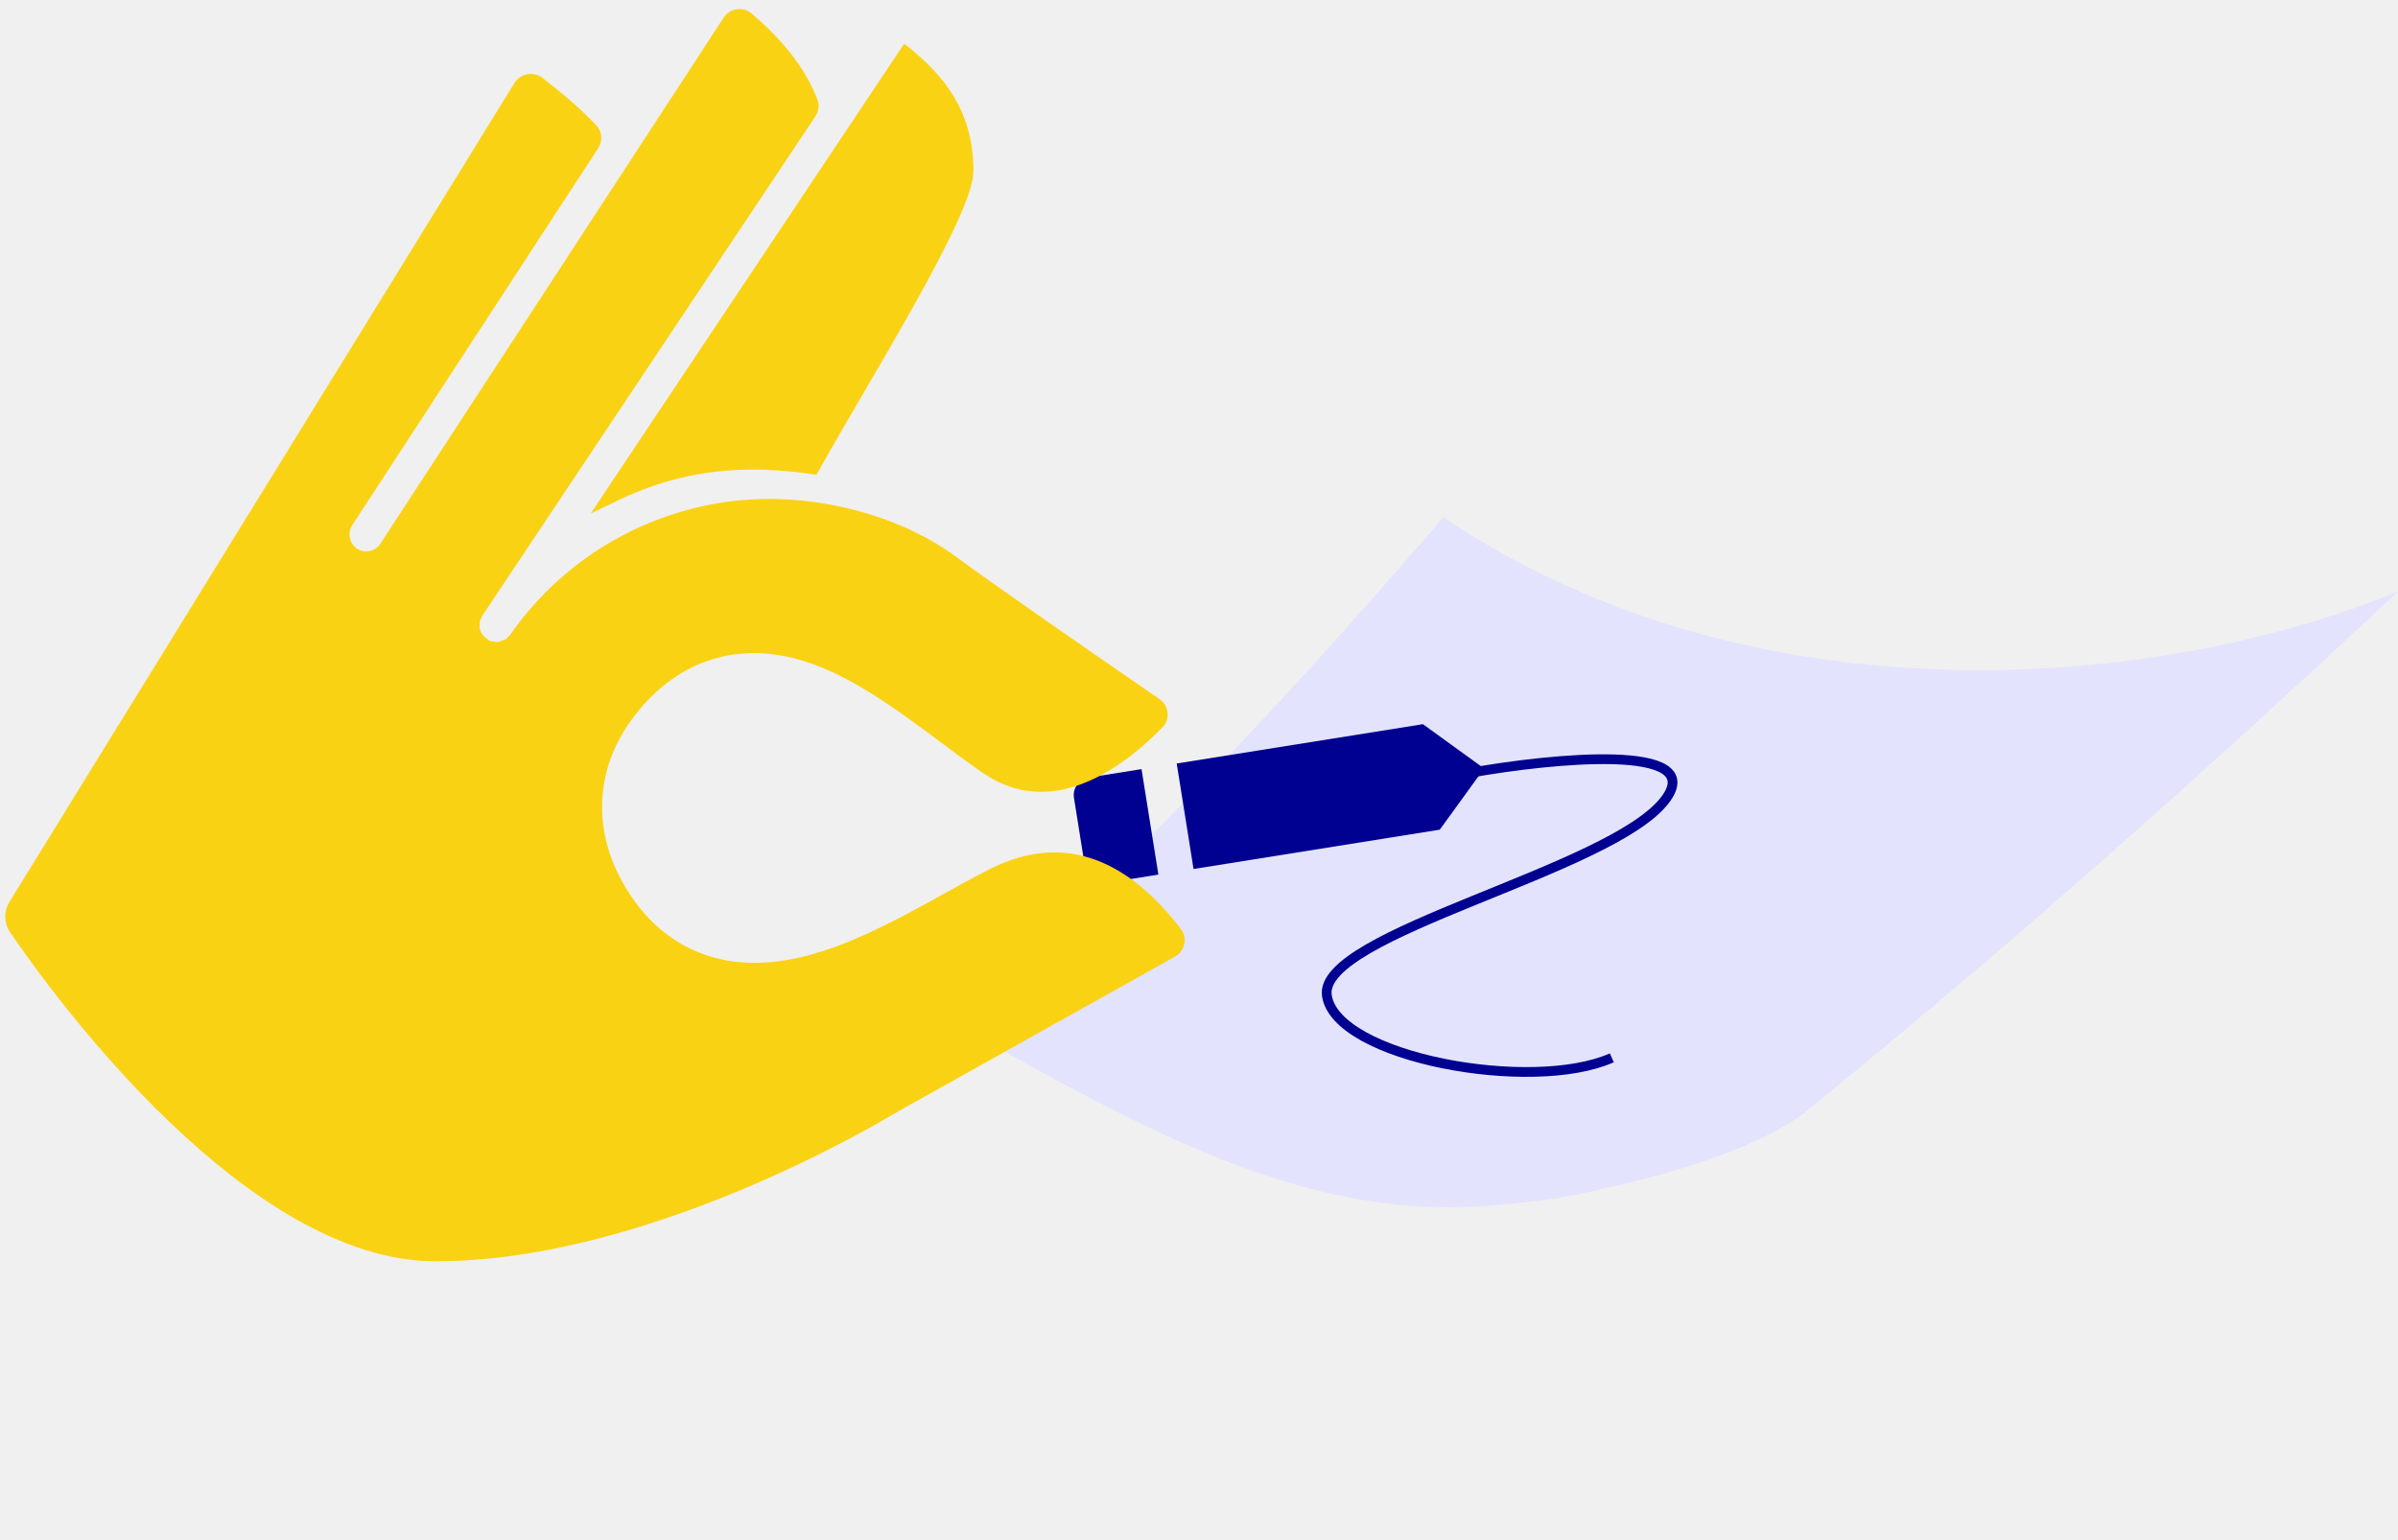
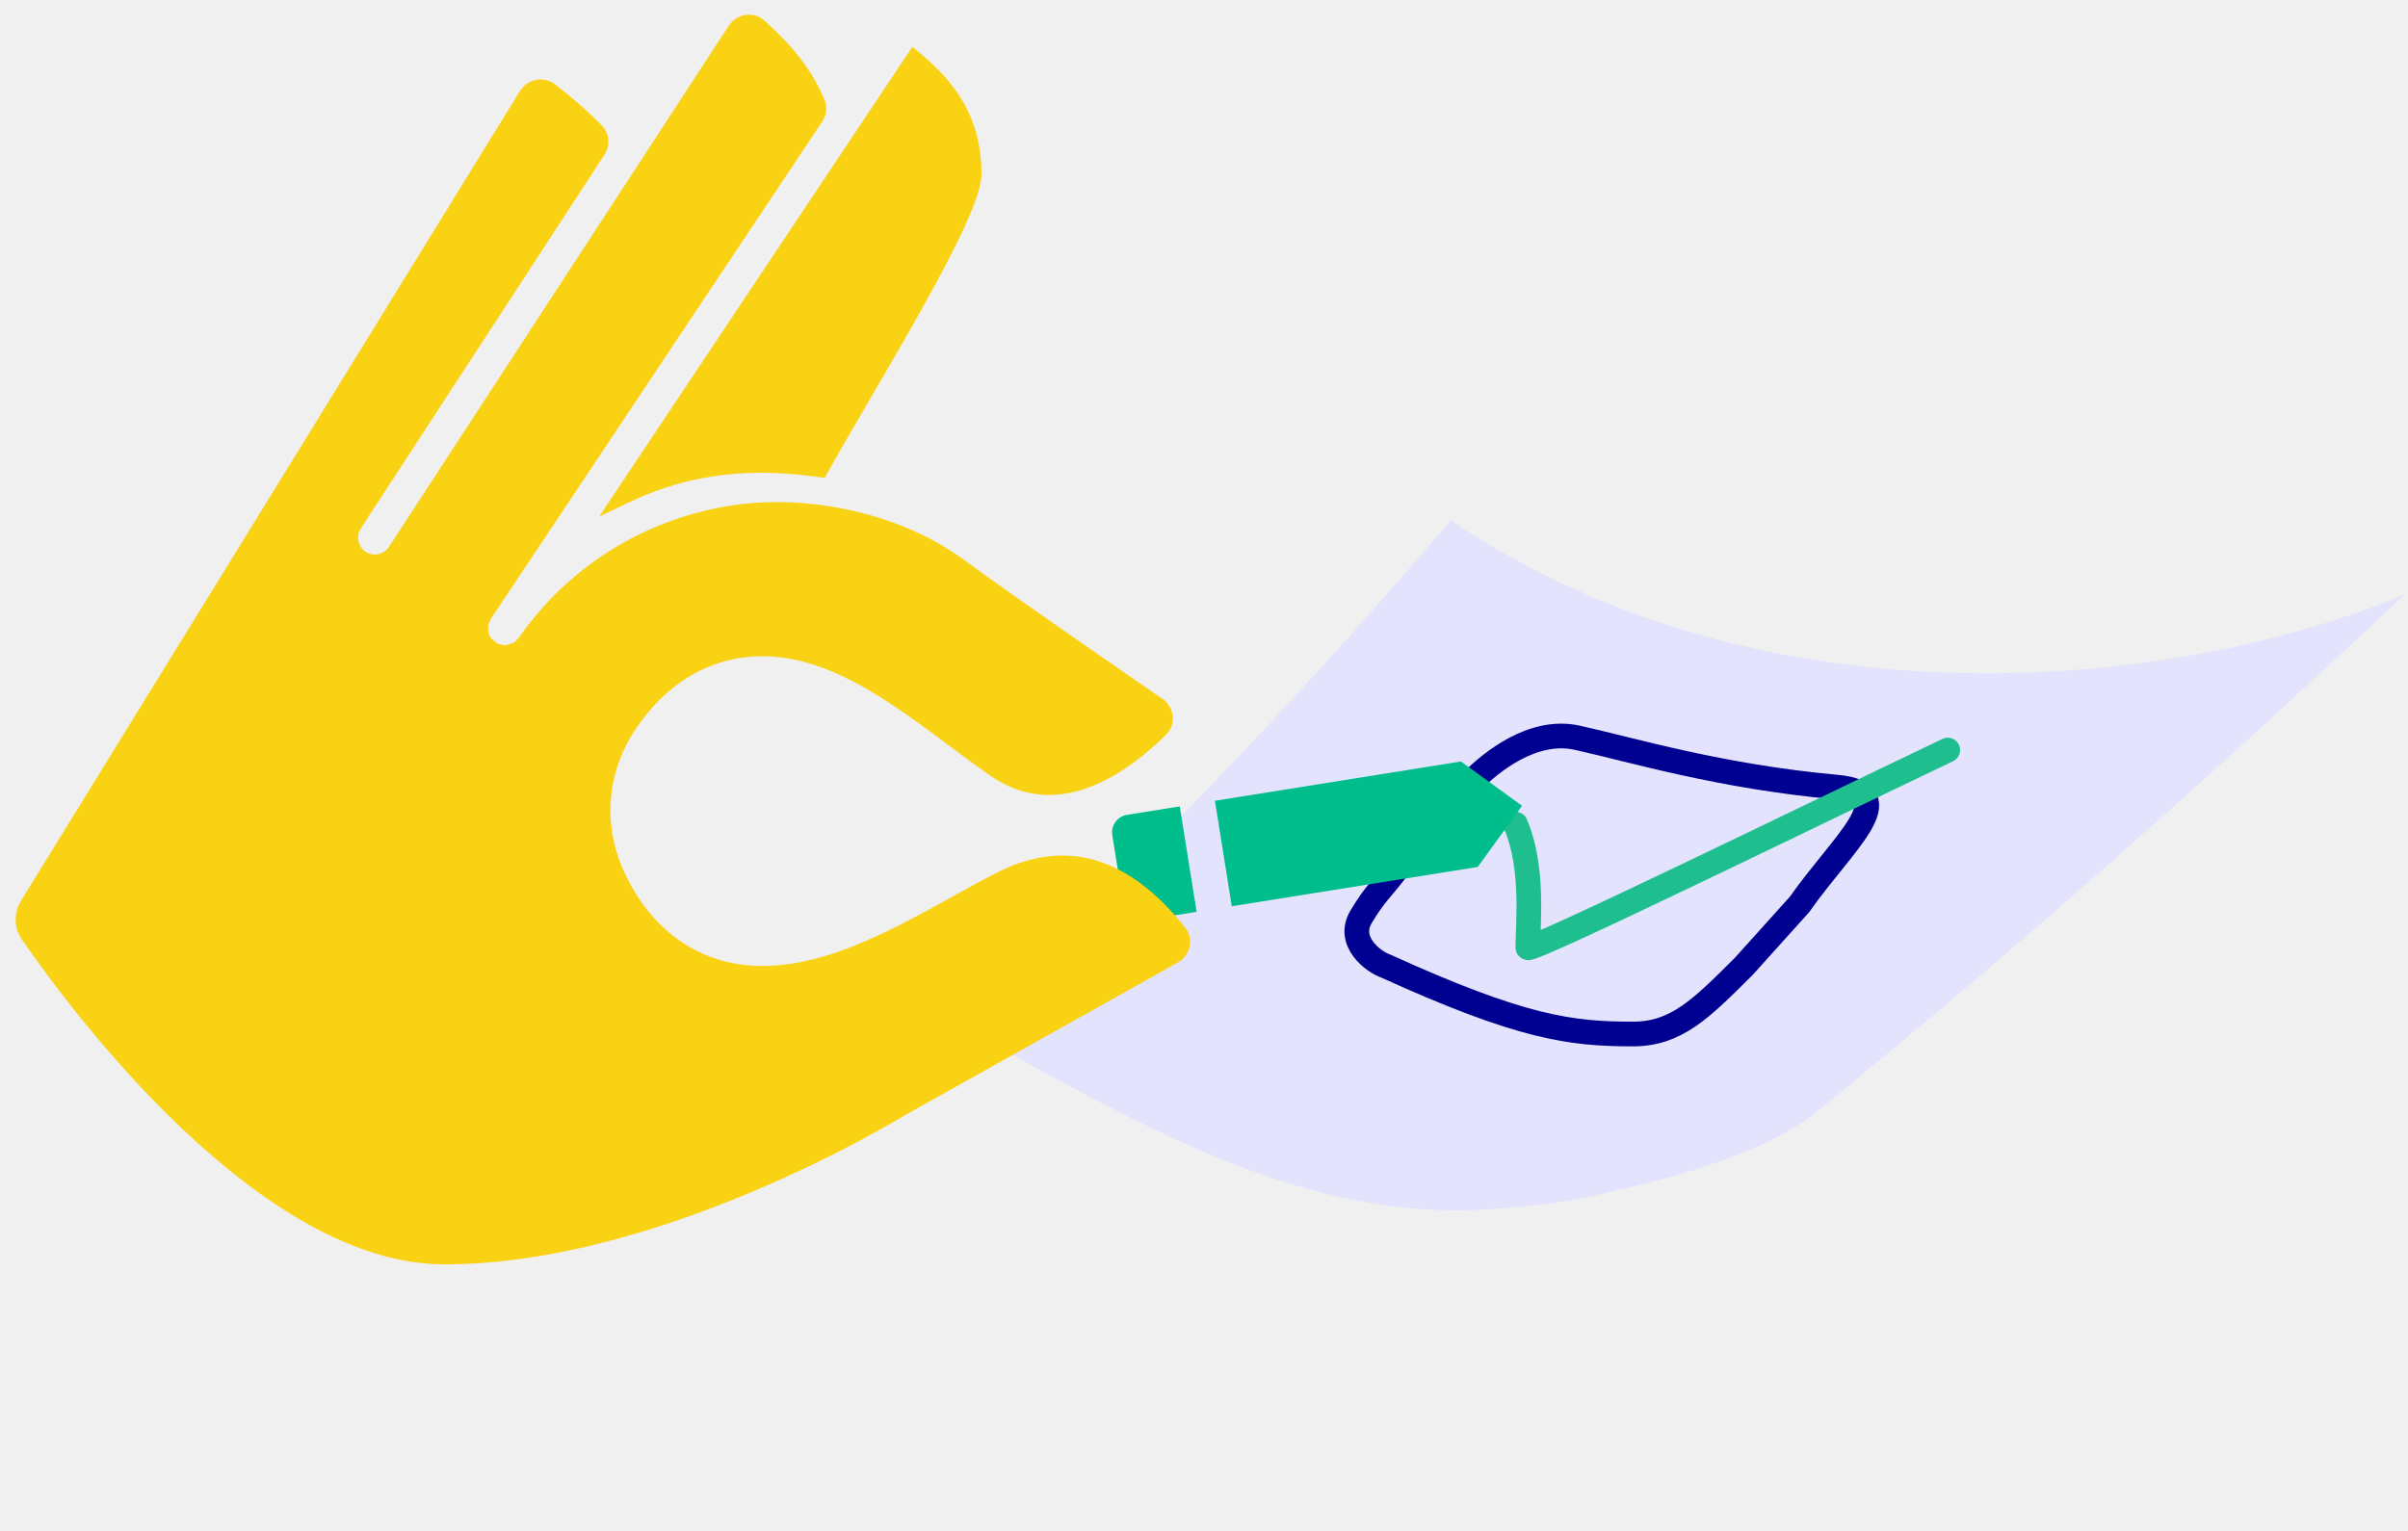
- <svg xmlns="http://www.w3.org/2000/svg" width="246" height="158" viewBox="0 0 246 158" fill="none">
-   <path d="M246 60.69C221.708 70.741 180.023 74.607 148.065 53.077C128.694 75.678 111.984 92.53 97.577 104.854C118.286 116.512 134.816 125.705 154.293 123.572C158.267 123.271 161.651 122.715 164.537 121.946C174.288 119.898 181.95 116.779 185.401 113.957C196.158 105.162 215.588 89.206 246 60.69Z" fill="#E3E3FD" />
-   <path d="M150.734 79.317C159.261 77.794 175.217 76.211 170.832 82.058C165.351 89.366 135.204 95.761 136.117 102.156C137.031 108.551 157.129 112.205 165.351 108.551" stroke="#000091" />
-   <g clip-path="url(#clip0_5215_208143)">
-     <path fill-rule="evenodd" clip-rule="evenodd" d="M122.44 89.174L122.441 89.172L120.713 78.347L145.972 74.314L152.249 78.861L147.7 85.139L122.44 89.174ZM111.328 89.099L110.175 81.88C110.016 80.884 110.694 79.948 111.69 79.788L117.104 78.925L118.833 89.749L113.42 90.615C112.423 90.774 111.487 90.095 111.328 89.099Z" fill="#000091" />
+ <svg xmlns="http://www.w3.org/2000/svg" width="195" height="124" viewBox="0 0 195 124" fill="none">
+   <path d="M194.727 48.164C175.571 56.097 142.697 59.149 117.494 42.155C102.218 59.994 89.04 73.296 77.678 83.023C94.009 92.225 107.046 99.481 122.405 97.798C125.54 97.56 128.208 97.121 130.484 96.514C138.174 94.897 144.217 92.436 146.938 90.208C155.421 83.266 170.743 70.672 194.727 48.164Z" fill="#E3E3FD" />
+   <path d="M119.227 63.261C120.727 61.761 124.127 58.961 127.727 59.761C132.227 60.761 139.266 62.901 148.727 63.761C154.228 64.261 149.229 68.261 145.728 73.261L141.228 78.261C137.728 81.761 135.728 83.761 132.228 83.761C127.203 83.761 123.227 83.261 112.227 78.261C111.227 77.927 109.024 76.261 110.224 74.261C111.424 72.261 111.727 72.261 113.227 70.261" stroke="#000091" stroke-width="2" />
+   <path d="M122.727 66.761C124.226 70.261 123.726 74.761 123.727 76.761C123.727 77.258 146.894 65.927 157.728 60.761" stroke="#1EBE8E" stroke-width="2" stroke-linecap="round" />
+   <g clip-path="url(#clip0_8166_466089)">
+     <path fill-rule="evenodd" clip-rule="evenodd" d="M99.747 73.412L99.748 73.411L98.385 64.867L118.305 61.683L123.255 65.272L119.668 70.227L99.747 73.412ZM90.984 73.353L90.075 67.655C89.949 66.869 90.484 66.13 91.27 66.004L95.539 65.323L96.903 73.866L92.634 74.549C91.848 74.675 91.11 74.139 90.984 73.353Z" fill="#00BE8B" />
  </g>
-   <path d="M63.442 51.326L60.598 52.694L92.758 4.48C97.112 7.875 99.863 11.624 99.863 17.579C99.863 22.1 89.125 39.056 83.756 48.72C76.448 47.604 70.064 48.142 63.442 51.326Z" fill="#FAD214" />
-   <path d="M44.691 129.429C25.36 129.429 5.716 102.512 1.042 95.681C0.392 94.731 0.384 93.497 0.988 92.517L52.764 8.533C53.375 7.541 54.703 7.277 55.629 7.983C57.587 9.479 59.459 11.06 61.161 12.843C61.779 13.49 61.843 14.477 61.355 15.227L36.123 53.908C35.616 54.679 35.858 55.794 36.623 56.297C37.418 56.817 38.493 56.592 39.014 55.799L74.224 1.83C74.866 0.847 76.217 0.62 77.108 1.386C79.975 3.848 82.494 6.67 83.866 10.227C84.084 10.795 83.989 11.429 83.651 11.935L49.484 63.172L49.247 63.705C49.211 63.909 49.183 64.093 49.197 64.301C49.201 64.488 49.252 64.685 49.331 64.854L49.538 65.202L50.099 65.678L50.298 65.773L50.898 65.885L51.151 65.863L51.834 65.623L52.031 65.463L52.324 65.153C57.329 57.987 64.84 53.198 73.469 51.666C82.097 50.134 91.781 52.514 97.971 57.06C102.897 60.678 114.425 68.625 118.929 71.721C119.917 72.4 120.087 73.787 119.248 74.642C114.394 79.585 107.498 83.85 100.893 79.355C94.578 75.046 87.403 68.323 79.692 67.196C73.686 66.315 68.307 68.808 64.543 74.204C61.319 78.832 60.878 84.424 63.337 89.508C66.211 95.43 71.136 98.735 77.203 98.803C85.685 98.897 94.313 92.835 101.552 89.174C109.614 85.111 116.143 88.786 121.148 95.347C121.858 96.278 121.539 97.606 120.517 98.177L92.15 114.038C90.956 114.745 66.831 129.429 44.691 129.429Z" fill="#FAD214" />
+   <path d="M50.759 40.773L48.516 41.852L73.878 3.797C77.311 6.477 79.481 9.436 79.481 14.136C79.481 17.704 71.013 31.088 66.778 38.716C61.016 37.835 55.981 38.26 50.759 40.773Z" fill="#FAD214" />
+   <path d="M35.971 102.421C21.007 102.421 5.806 81.952 1.765 76.097C1.111 75.151 1.11 73.928 1.713 72.949L42.098 7.385C42.709 6.393 44.039 6.126 44.959 6.841C46.288 7.874 47.562 8.964 48.739 10.169C49.363 10.809 49.427 11.796 48.938 12.546L29.214 42.811C28.814 43.42 29.005 44.3 29.608 44.696C30.235 45.107 31.083 44.93 31.493 44.303L59.008 2.093C59.65 1.109 61.005 0.88 61.885 1.659C63.95 3.486 65.752 5.57 66.79 8.145C67.018 8.709 66.92 9.344 66.583 9.849L39.751 50.123L39.564 50.544C39.535 50.705 39.513 50.85 39.524 51.014C39.528 51.162 39.567 51.318 39.63 51.451L39.793 51.726L40.236 52.101L40.393 52.176L40.865 52.265L41.065 52.247L41.603 52.058L41.759 51.931L41.99 51.687C45.937 46.03 51.861 42.251 58.666 41.041C65.469 39.832 73.107 41.711 77.988 45.299C81.737 48.055 90.337 53.995 94.125 56.602C95.112 57.281 95.285 58.671 94.433 59.512C90.626 63.267 85.351 66.343 80.292 62.897C75.312 59.495 69.654 54.189 63.573 53.299C58.836 52.604 54.595 54.572 51.626 58.831C49.084 62.484 48.736 66.897 50.675 70.91C52.942 75.585 56.825 78.193 61.611 78.247C68.299 78.321 75.103 73.537 80.812 70.647C87.021 67.515 92.077 70.207 95.986 75.158C96.711 76.076 96.39 77.405 95.369 77.977L73.398 90.272C72.456 90.83 53.431 102.421 35.971 102.421Z" fill="#FAD214" />
  <defs>
-     <clipPath id="clip0_5215_208143">
-       <rect width="43.85" height="43.85" fill="white" transform="translate(134.175 113.148) rotate(-144.075)" />
+     <clipPath id="clip0_8166_466089">
+       <rect width="34.592" height="34.601" fill="white" transform="matrix(-0.809544 -0.587059 0.586383 -0.810034 109 92.3354)" />
    </clipPath>
  </defs>
</svg>
